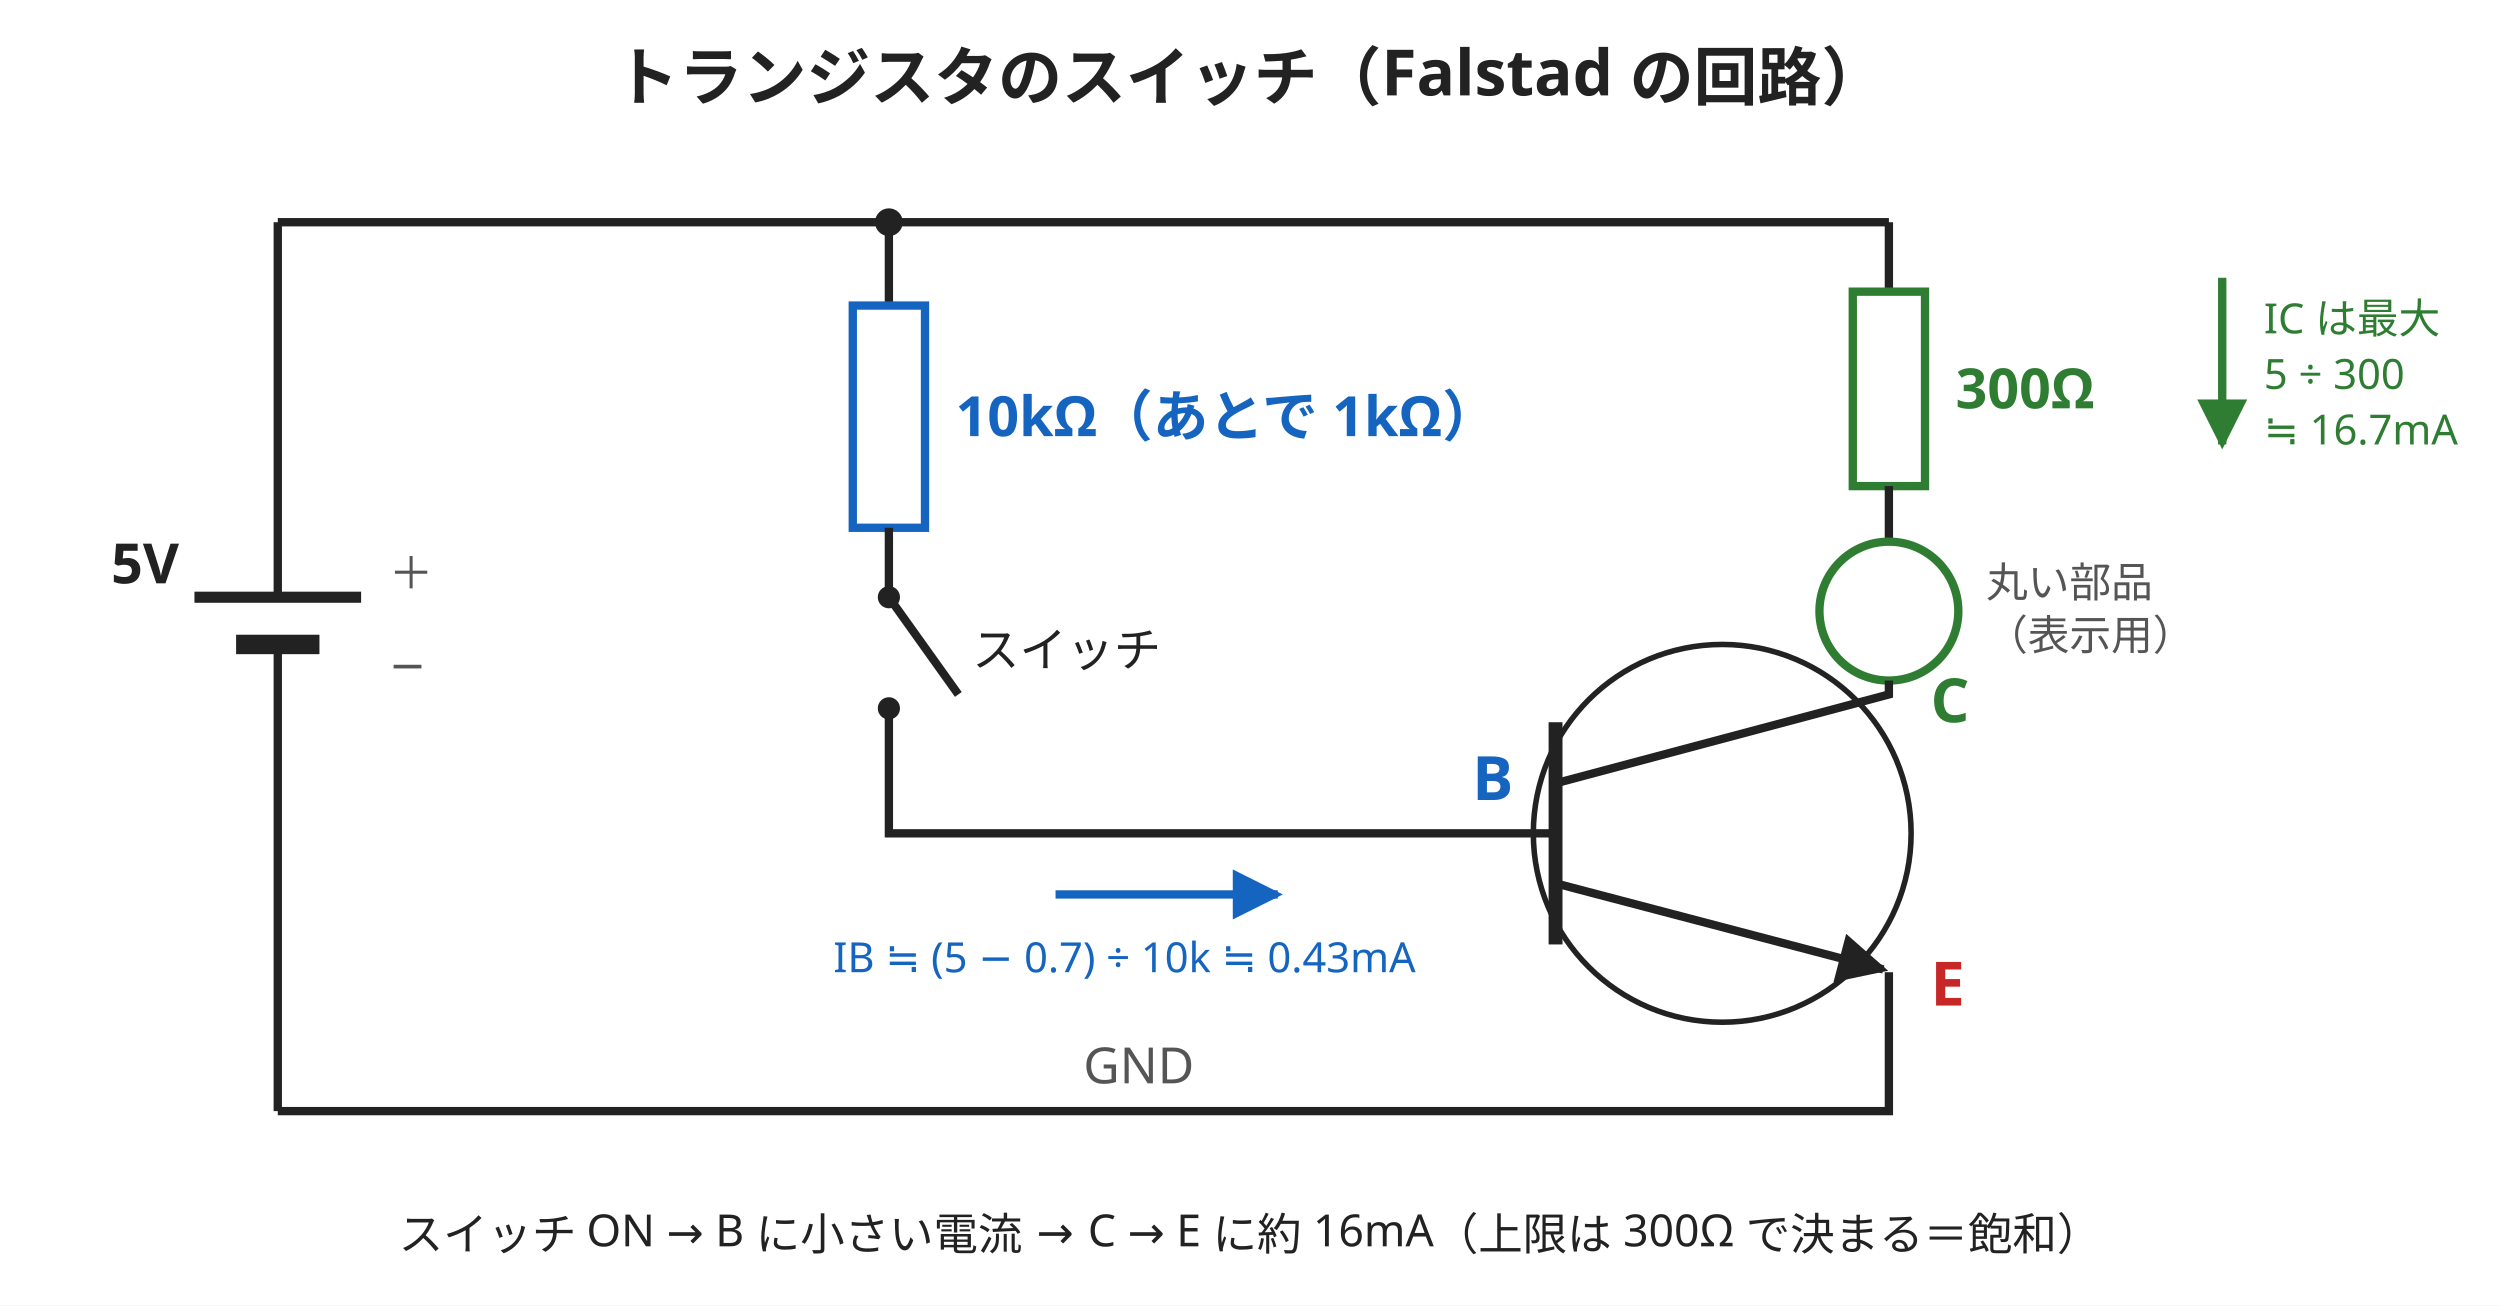
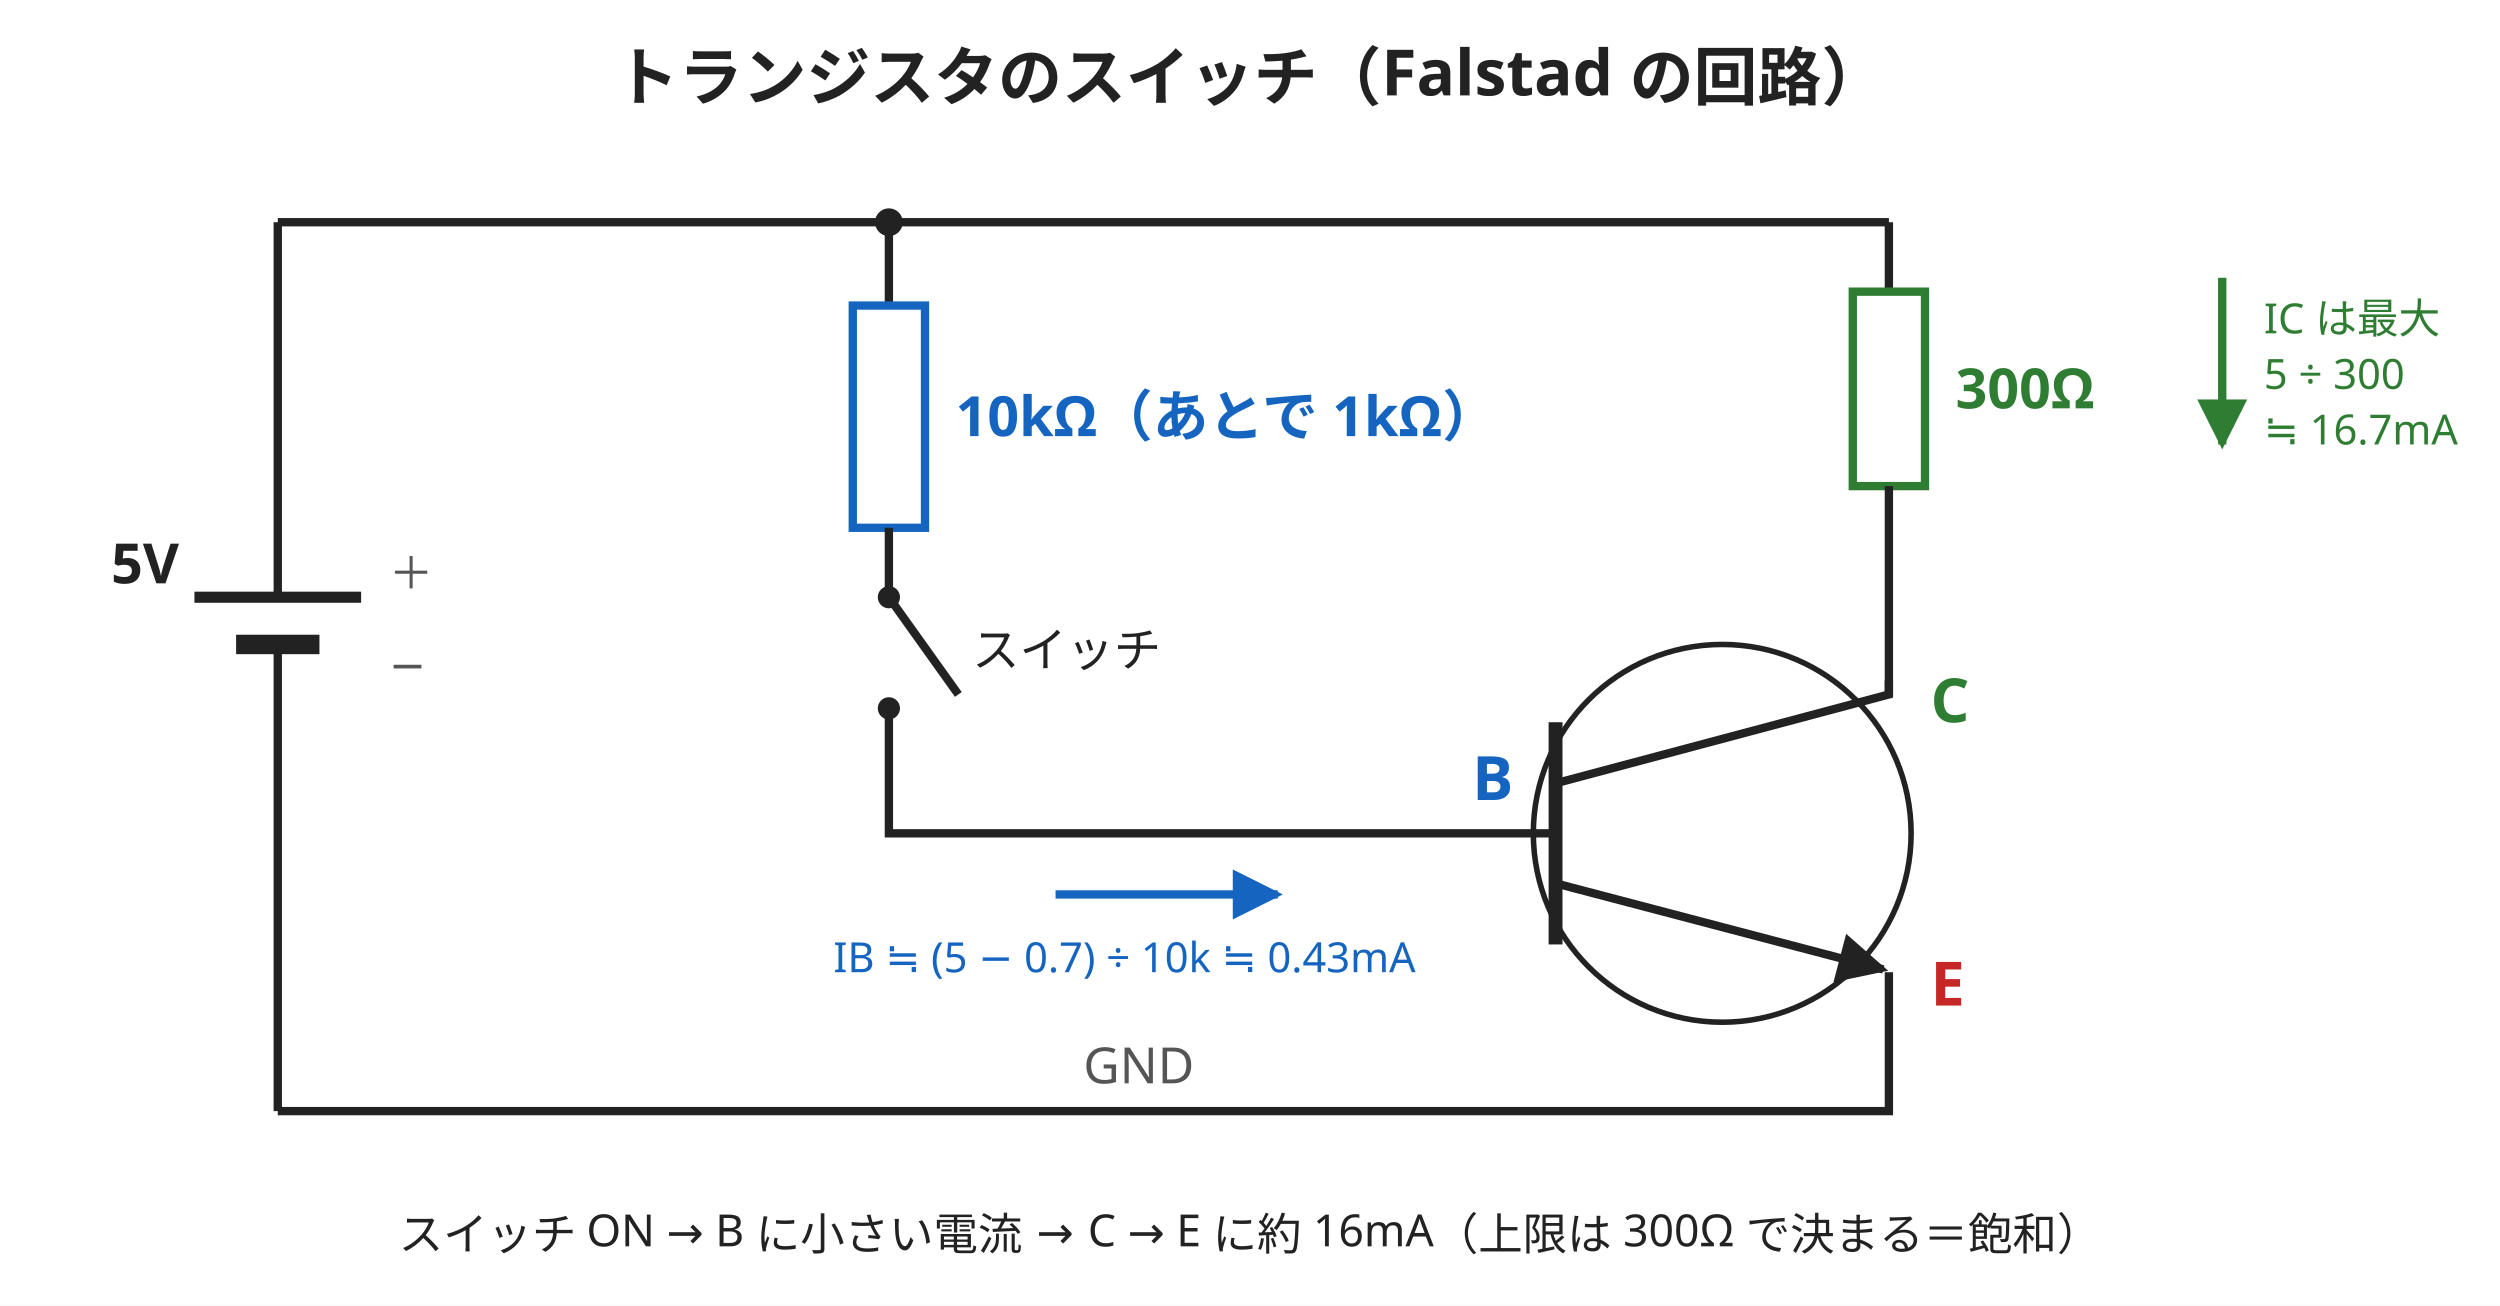
<svg xmlns="http://www.w3.org/2000/svg" viewBox="0 0 900 470" width="900" height="470" font-family="Hiragino Sans, Noto Sans JP, sans-serif">
  <rect width="900" height="470" fill="#fff" />
  <defs>
    <marker id="ak" viewBox="0 0 10 10" refX="9" refY="5" markerWidth="6" markerHeight="6" orient="auto">
      <path d="M0,0 L10,5 L0,10 z" fill="#222" />
    </marker>
    <marker id="ab" viewBox="0 0 10 10" refX="9" refY="5" markerWidth="6" markerHeight="6" orient="auto">
      <path d="M0,0 L10,5 L0,10 z" fill="#1565c0" />
    </marker>
    <marker id="ag" viewBox="0 0 10 10" refX="9" refY="5" markerWidth="6" markerHeight="6" orient="auto">
      <path d="M0,0 L10,5 L0,10 z" fill="#2e7d32" />
    </marker>
  </defs>
  <text x="450" y="36" font-size="23" font-weight="bold" text-anchor="middle" fill="#222">トランジスタのスイッチ（Falstad の回路）</text>
  <line x1="100" y1="80" x2="100" y2="215" stroke="#222" stroke-width="3" fill="none" />
  <line x1="70" y1="215" x2="130" y2="215" stroke="#222" stroke-width="4" />
  <line x1="85" y1="232" x2="115" y2="232" stroke="#222" stroke-width="7" />
  <line x1="100" y1="232" x2="100" y2="400" stroke="#222" stroke-width="3" fill="none" />
  <text x="40" y="210" font-size="20" font-weight="bold" fill="#222">5V</text>
  <text x="140" y="212" font-size="16" fill="#555">＋</text>
  <text x="140" y="245" font-size="16" fill="#555">−</text>
  <line x1="100" y1="80" x2="680" y2="80" stroke="#222" stroke-width="3" fill="none" />
  <circle cx="320" cy="80" r="5" fill="#222" />
  <line x1="320" y1="80" x2="320" y2="110" stroke="#222" stroke-width="3" fill="none" />
  <rect x="307" y="110" width="26" height="80" fill="#fff" stroke="#1565c0" stroke-width="3" />
  <text x="344" y="157" font-size="20" font-weight="bold" fill="#1565c0">10kΩ（あとで 1kΩ）</text>
  <line x1="320" y1="190" x2="320" y2="215" stroke="#222" stroke-width="3" fill="none" />
  <circle cx="320" cy="215" r="4" fill="#222" />
  <circle cx="320" cy="255" r="4" fill="#222" />
  <line x1="320" y1="215" x2="345" y2="250" stroke="#222" stroke-width="3" />
  <text x="350" y="240" font-size="17" fill="#222">スイッチ</text>
  <path d="M320,255 V300 H560" stroke="#222" stroke-width="3" fill="none" />
  <line x1="680" y1="80" x2="680" y2="105" stroke="#222" stroke-width="3" fill="none" />
  <rect x="667" y="105" width="26" height="70" fill="#fff" stroke="#2e7d32" stroke-width="3" />
  <text x="704" y="147" font-size="20" font-weight="bold" fill="#2e7d32">300Ω</text>
-   <line x1="680" y1="175" x2="680" y2="195" stroke="#222" stroke-width="3" fill="none" />
-   <circle cx="680" cy="220" r="25" fill="#fff" stroke="#2e7d32" stroke-width="3" />
-   <text x="715" y="215" font-size="15" fill="#555">丸い部品</text>
-   <text x="715" y="234" font-size="15" fill="#555">（表示用）</text>
+   <line x1="680" y1="175" x2="680" y2="250" stroke="#222" stroke-width="3" fill="none" />
  <line x1="560" y1="260" x2="560" y2="340" stroke="#222" stroke-width="5" />
  <path d="M560,282 L680,250 V245" stroke="#222" stroke-width="3" fill="none" />
  <line x1="560" y1="318" x2="678" y2="349" stroke="#222" stroke-width="3" marker-end="url(#ak)" />
  <path d="M680,350 V400 H100" stroke="#222" stroke-width="3" fill="none" />
  <circle cx="620" cy="300" r="68" fill="none" stroke="#222" stroke-width="2" />
  <text x="695" y="260" font-size="22" font-weight="bold" fill="#2e7d32">C</text>
  <text x="530" y="288" font-size="22" font-weight="bold" fill="#1565c0">B</text>
  <text x="695" y="362" font-size="22" font-weight="bold" fill="#c62828">E</text>
  <text x="390" y="390" font-size="18" fill="#555">GND</text>
  <line x1="380" y1="322" x2="460" y2="322" stroke="#1565c0" stroke-width="3" marker-end="url(#ab)" />
  <text x="300" y="350" font-size="15" fill="#1565c0">IB ≒ (5 − 0.7) ÷ 10k ≒ 0.43mA</text>
  <line x1="800" y1="100" x2="800" y2="160" stroke="#2e7d32" stroke-width="3" marker-end="url(#ag)" />
  <text x="815" y="120" font-size="15" fill="#2e7d32">IC は最大</text>
  <text x="815" y="140" font-size="15" fill="#2e7d32">5 ÷ 300</text>
  <text x="815" y="160" font-size="15" fill="#2e7d32">≒ 16.7mA</text>
  <text x="450" y="450" font-size="16" text-anchor="middle" fill="#222">スイッチ ON → B に小さい電流 → C → E に約 16mA（上限は 300Ω で決まる＝飽和）</text>
</svg>
